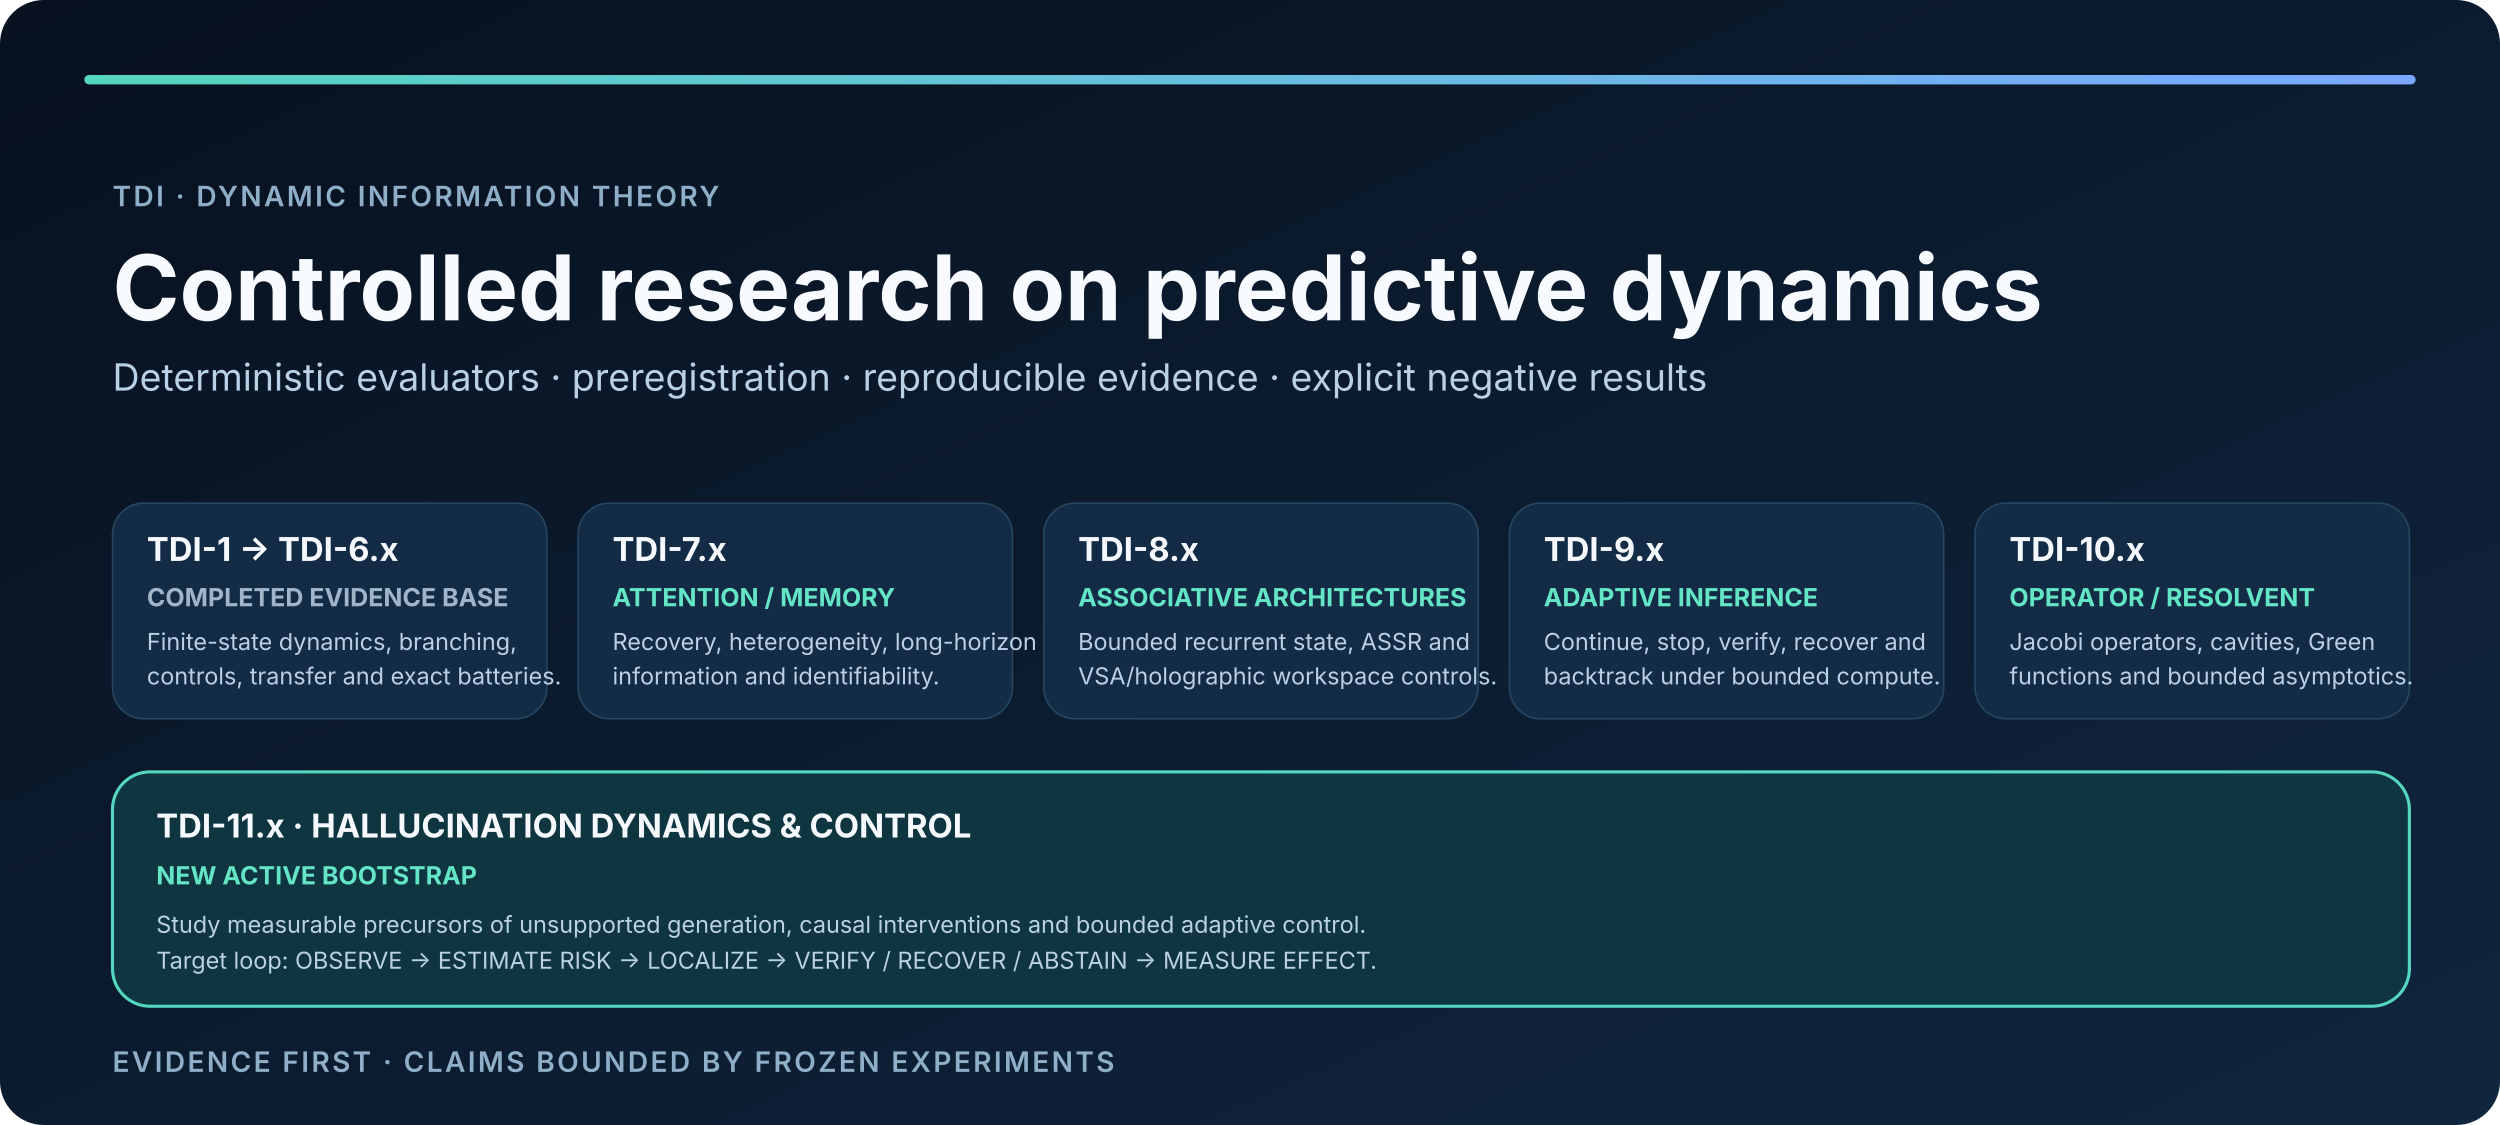
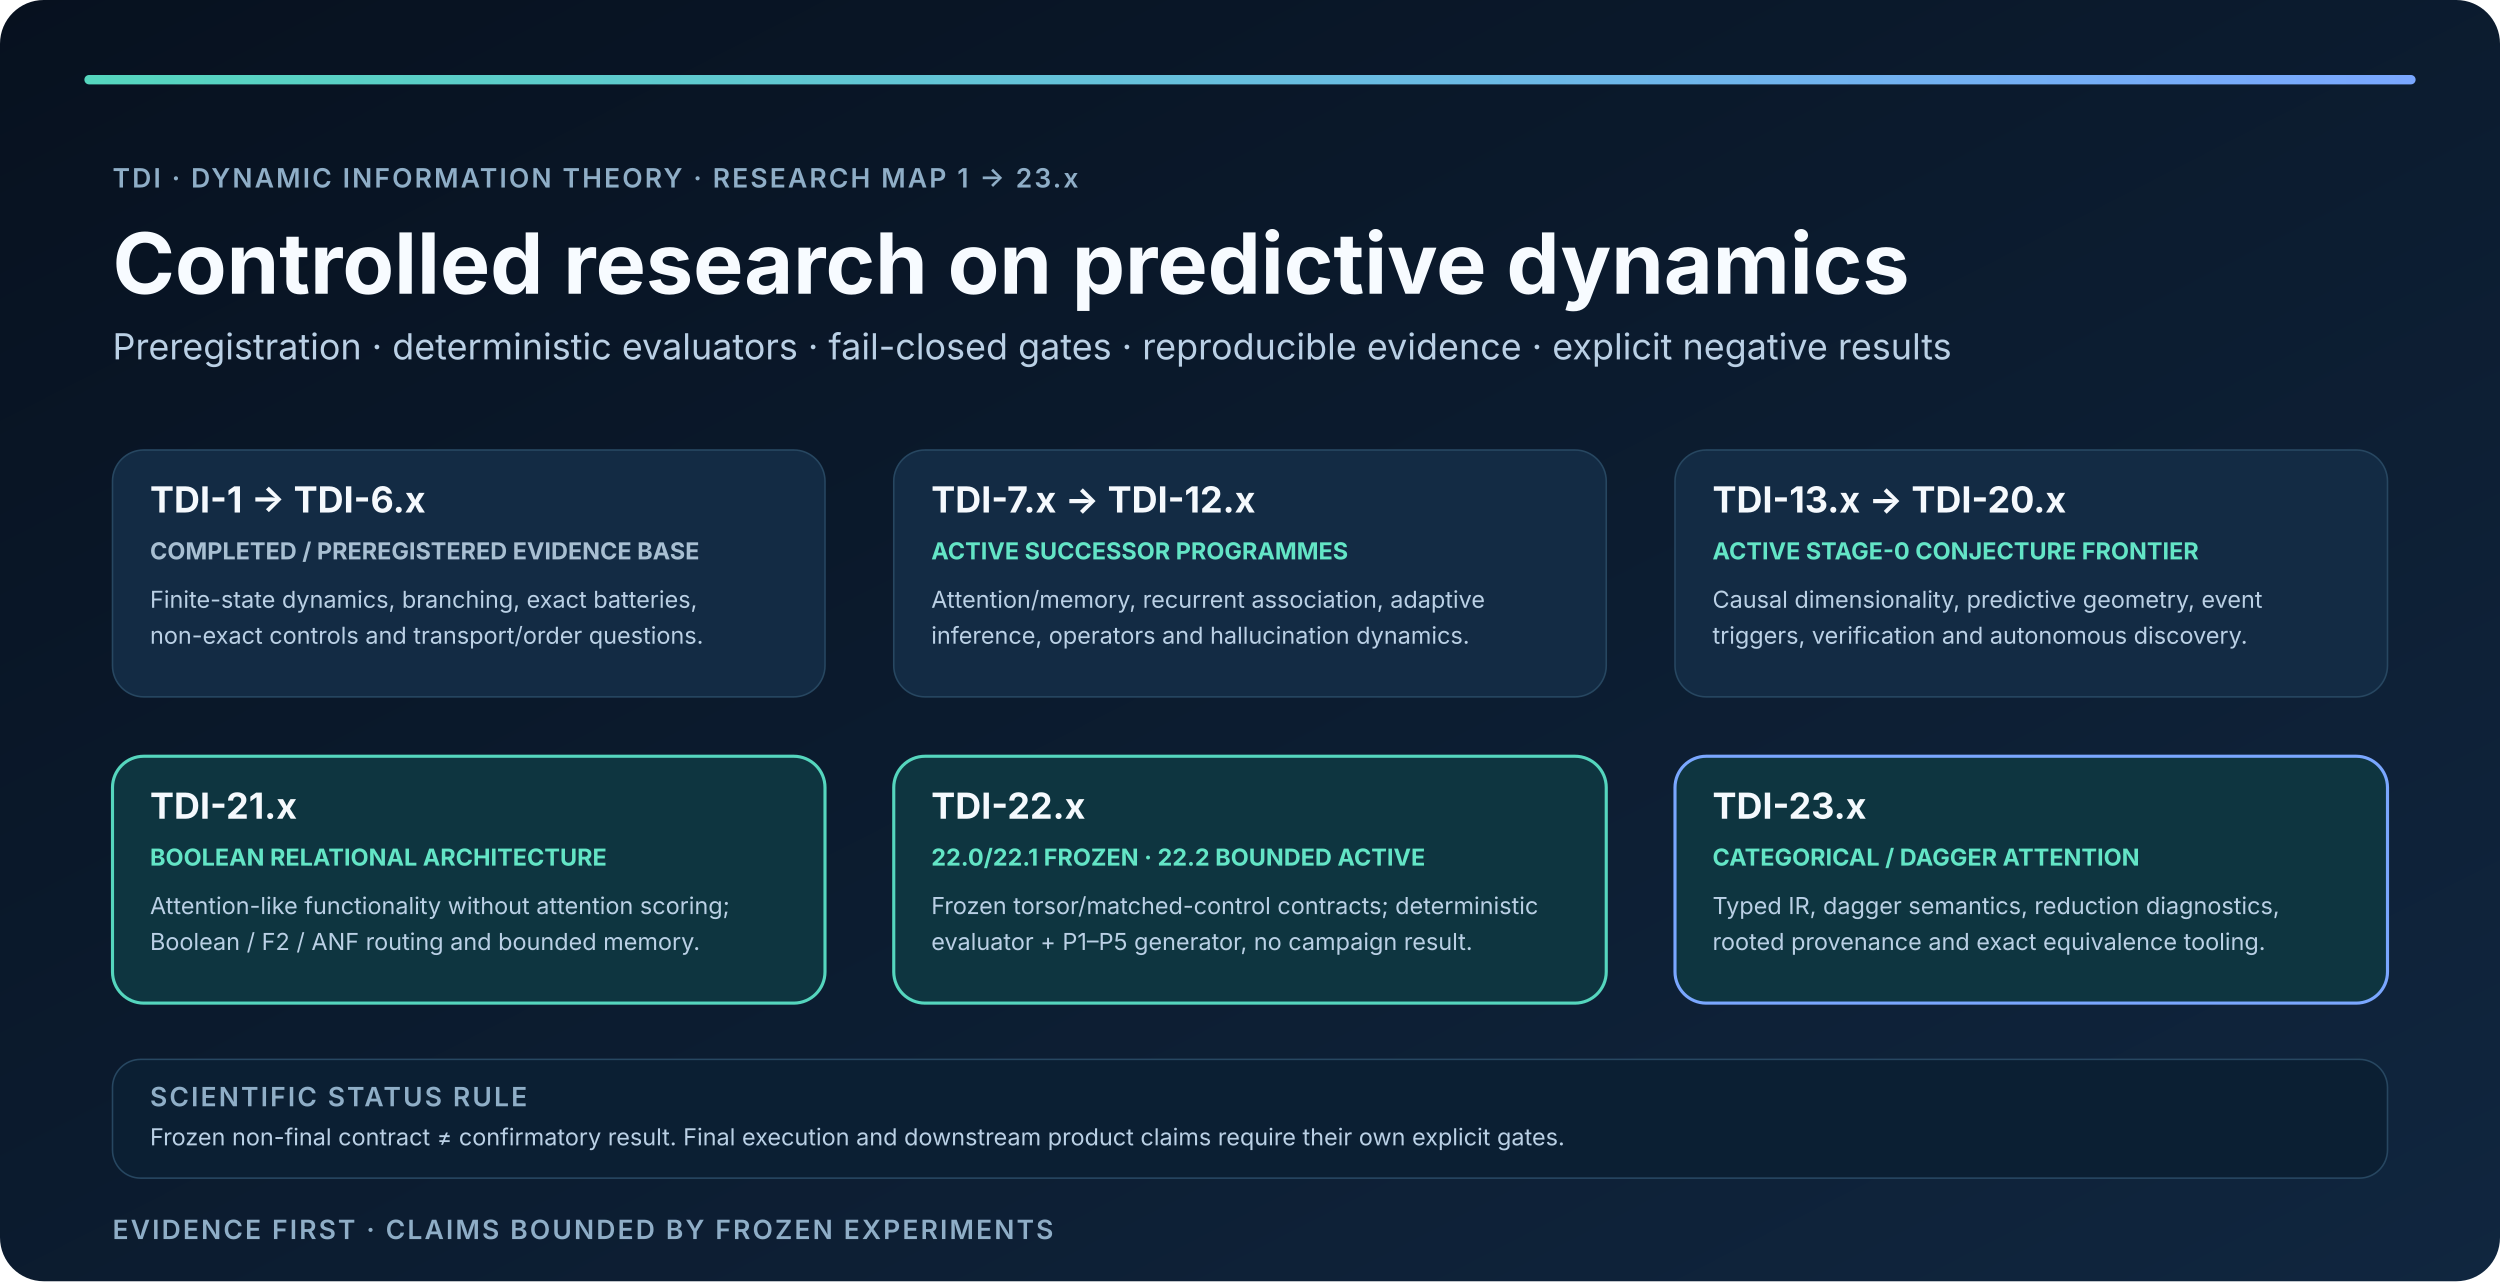
- <svg xmlns="http://www.w3.org/2000/svg" width="1600" height="720" viewBox="0 0 1600 720" role="img" aria-labelledby="title desc">
+ <svg xmlns="http://www.w3.org/2000/svg" width="1600" height="820" viewBox="0 0 1600 820" role="img" aria-labelledby="title desc">
  <defs>
    <linearGradient id="bg" x1="0" y1="0" x2="1" y2="1">
      <stop offset="0" stop-color="#07111f" />
      <stop offset="1" stop-color="#10263f" />
    </linearGradient>
    <linearGradient id="accent" x1="0" y1="0" x2="1" y2="0">
      <stop offset="0" stop-color="#55d6be" />
      <stop offset="1" stop-color="#7aa7ff" />
    </linearGradient>
    <style>
-       .title { font: 700 58px system-ui, -apple-system, Segoe UI, sans-serif; fill: #f7fbff; }
-       .subtitle { font: 400 24px system-ui, -apple-system, Segoe UI, sans-serif; fill: #bad0e5; }
-       .small { font: 600 18px system-ui, -apple-system, Segoe UI, sans-serif; fill: #8faec7; letter-spacing: 1.5px; }
-       .stage { font: 700 21px system-ui, -apple-system, Segoe UI, sans-serif; fill: #f5f9fd; }
+       .title { font: 700 54px system-ui, -apple-system, Segoe UI, sans-serif; fill: #f7fbff; }
+       .subtitle { font: 400 23px system-ui, -apple-system, Segoe UI, sans-serif; fill: #bad0e5; }
+       .small { font: 600 17px system-ui, -apple-system, Segoe UI, sans-serif; fill: #8faec7; letter-spacing: 1.35px; }
+       .stage { font: 700 23px system-ui, -apple-system, Segoe UI, sans-serif; fill: #f5f9fd; }
+       .status { font: 700 15px system-ui, -apple-system, Segoe UI, sans-serif; fill: #63e5c6; }
+       .done { font: 700 15px system-ui, -apple-system, Segoe UI, sans-serif; fill: #a8bfd2; }
      .desc { font: 400 15px system-ui, -apple-system, Segoe UI, sans-serif; fill: #bad0e5; }
-       .active { font: 700 16px system-ui, -apple-system, Segoe UI, sans-serif; fill: #63e5c6; }
-       .done { font: 700 16px system-ui, -apple-system, Segoe UI, sans-serif; fill: #9fb6ca; }
    </style>
  </defs>
-   <rect width="1600" height="720" rx="28" fill="url(#bg)" />
+   <rect width="1600" height="820" rx="28" fill="url(#bg)" />
  <rect x="54" y="48" width="1492" height="6" rx="3" fill="url(#accent)" />
-   <text x="72" y="132" class="small">TDI · DYNAMIC INFORMATION THEORY</text>
-   <text x="72" y="205" class="title">Controlled research on predictive dynamics</text>
-   <text x="72" y="250" class="subtitle">Deterministic evaluators · preregistration · reproducible evidence · explicit negative results</text>
-   <g transform="translate(72 322)">
-     <rect width="278" height="138" rx="20" fill="#132b44" stroke="#274761" />
-     <text x="22" y="37" class="stage">TDI-1 → TDI-6.x</text>
-     <text x="22" y="66" class="done">COMPLETED EVIDENCE BASE</text>
-     <text x="22" y="94" class="desc">Finite-state dynamics, branching,</text>
-     <text x="22" y="116" class="desc">controls, transfer and exact batteries.</text>
+   <text x="72" y="120" class="small">TDI · DYNAMIC INFORMATION THEORY · RESEARCH MAP 1 → 23.x</text>
+   <text x="72" y="188" class="title">Controlled research on predictive dynamics</text>
+   <text x="72" y="230" class="subtitle">Preregistration · deterministic evaluators · fail-closed gates · reproducible evidence · explicit negative results</text>
+   <g transform="translate(72 288)">
+     <rect width="456" height="158" rx="20" fill="#132b44" stroke="#274761" />
+     <text x="24" y="40" class="stage">TDI-1 → TDI-6.x</text>
+     <text x="24" y="70" class="done">COMPLETED / PREREGISTERED EVIDENCE BASE</text>
+     <text x="24" y="101" class="desc">Finite-state dynamics, branching, exact batteries,</text>
+     <text x="24" y="124" class="desc">non-exact controls and transport/order questions.</text>
  </g>
-   <g transform="translate(370 322)">
-     <rect width="278" height="138" rx="20" fill="#132b44" stroke="#274761" />
-     <text x="22" y="37" class="stage">TDI-7.x</text>
-     <text x="22" y="66" class="active">ATTENTION / MEMORY</text>
-     <text x="22" y="94" class="desc">Recovery, heterogeneity, long-horizon</text>
-     <text x="22" y="116" class="desc">information and identifiability.</text>
+   <g transform="translate(572 288)">
+     <rect width="456" height="158" rx="20" fill="#132b44" stroke="#274761" />
+     <text x="24" y="40" class="stage">TDI-7.x → TDI-12.x</text>
+     <text x="24" y="70" class="status">ACTIVE SUCCESSOR PROGRAMMES</text>
+     <text x="24" y="101" class="desc">Attention/memory, recurrent association, adaptive</text>
+     <text x="24" y="124" class="desc">inference, operators and hallucination dynamics.</text>
  </g>
-   <g transform="translate(668 322)">
-     <rect width="278" height="138" rx="20" fill="#132b44" stroke="#274761" />
-     <text x="22" y="37" class="stage">TDI-8.x</text>
-     <text x="22" y="66" class="active">ASSOCIATIVE ARCHITECTURES</text>
-     <text x="22" y="94" class="desc">Bounded recurrent state, ASSR and</text>
-     <text x="22" y="116" class="desc">VSA/holographic workspace controls.</text>
+   <g transform="translate(1072 288)">
+     <rect width="456" height="158" rx="20" fill="#132b44" stroke="#274761" />
+     <text x="24" y="40" class="stage">TDI-13.x → TDI-20.x</text>
+     <text x="24" y="70" class="status">ACTIVE STAGE-0 CONJECTURE FRONTIER</text>
+     <text x="24" y="101" class="desc">Causal dimensionality, predictive geometry, event</text>
+     <text x="24" y="124" class="desc">triggers, verification and autonomous discovery.</text>
  </g>
-   <g transform="translate(966 322)">
-     <rect width="278" height="138" rx="20" fill="#132b44" stroke="#274761" />
-     <text x="22" y="37" class="stage">TDI-9.x</text>
-     <text x="22" y="66" class="active">ADAPTIVE INFERENCE</text>
-     <text x="22" y="94" class="desc">Continue, stop, verify, recover and</text>
-     <text x="22" y="116" class="desc">backtrack under bounded compute.</text>
+   <g transform="translate(72 484)">
+     <rect width="456" height="158" rx="20" fill="#0e3540" stroke="#55d6be" stroke-width="2" />
+     <text x="24" y="40" class="stage">TDI-21.x</text>
+     <text x="24" y="70" class="status">BOOLEAN RELATIONAL ARCHITECTURE</text>
+     <text x="24" y="101" class="desc">Attention-like functionality without attention scoring;</text>
+     <text x="24" y="124" class="desc">Boolean / F2 / ANF routing and bounded memory.</text>
  </g>
-   <g transform="translate(1264 322)">
-     <rect width="278" height="138" rx="20" fill="#132b44" stroke="#274761" />
-     <text x="22" y="37" class="stage">TDI-10.x</text>
-     <text x="22" y="66" class="active">OPERATOR / RESOLVENT</text>
-     <text x="22" y="94" class="desc">Jacobi operators, cavities, Green</text>
-     <text x="22" y="116" class="desc">functions and bounded asymptotics.</text>
+   <g transform="translate(572 484)">
+     <rect width="456" height="158" rx="20" fill="#0e3540" stroke="#55d6be" stroke-width="2" />
+     <text x="24" y="40" class="stage">TDI-22.x</text>
+     <text x="24" y="70" class="status">22.0/22.1 FROZEN · 22.2 BOUNDED ACTIVE</text>
+     <text x="24" y="101" class="desc">Frozen torsor/matched-control contracts; deterministic</text>
+     <text x="24" y="124" class="desc">evaluator + P1–P5 generator, no campaign result.</text>
  </g>
-   <g transform="translate(72 494)">
-     <rect width="1470" height="150" rx="24" fill="#0e3540" stroke="#55d6be" stroke-width="2" />
-     <text x="28" y="42" class="stage">TDI-11.x · HALLUCINATION DYNAMICS &amp; CONTROL</text>
-     <text x="28" y="72" class="active">NEW ACTIVE BOOTSTRAP</text>
-     <text x="28" y="103" class="desc">Study measurable precursors of unsupported generation, causal interventions and bounded adaptive control.</text>
-     <text x="28" y="126" class="desc">Target loop: OBSERVE → ESTIMATE RISK → LOCALIZE → VERIFY / RECOVER / ABSTAIN → MEASURE EFFECT.</text>
+   <g transform="translate(1072 484)">
+     <rect width="456" height="158" rx="20" fill="#0e3540" stroke="#7aa7ff" stroke-width="2" />
+     <text x="24" y="40" class="stage">TDI-23.x</text>
+     <text x="24" y="70" class="status">CATEGORICAL / DAGGER ATTENTION</text>
+     <text x="24" y="101" class="desc">Typed IR, dagger semantics, reduction diagnostics,</text>
+     <text x="24" y="124" class="desc">rooted provenance and exact equivalence tooling.</text>
  </g>
-   <text x="72" y="686" class="small">EVIDENCE FIRST · CLAIMS BOUNDED BY FROZEN EXPERIMENTS</text>
+   <g transform="translate(72 678)">
+     <rect width="1456" height="76" rx="18" fill="#0b1f33" stroke="#274761" />
+     <text x="24" y="30" class="small">SCIENTIFIC STATUS RULE</text>
+     <text x="24" y="55" class="desc">Frozen non-final contract ≠ confirmatory result. Final execution and downstream product claims require their own explicit gates.</text>
+   </g>
+   <text x="72" y="793" class="small">EVIDENCE FIRST · CLAIMS BOUNDED BY FROZEN EXPERIMENTS</text>
</svg>
